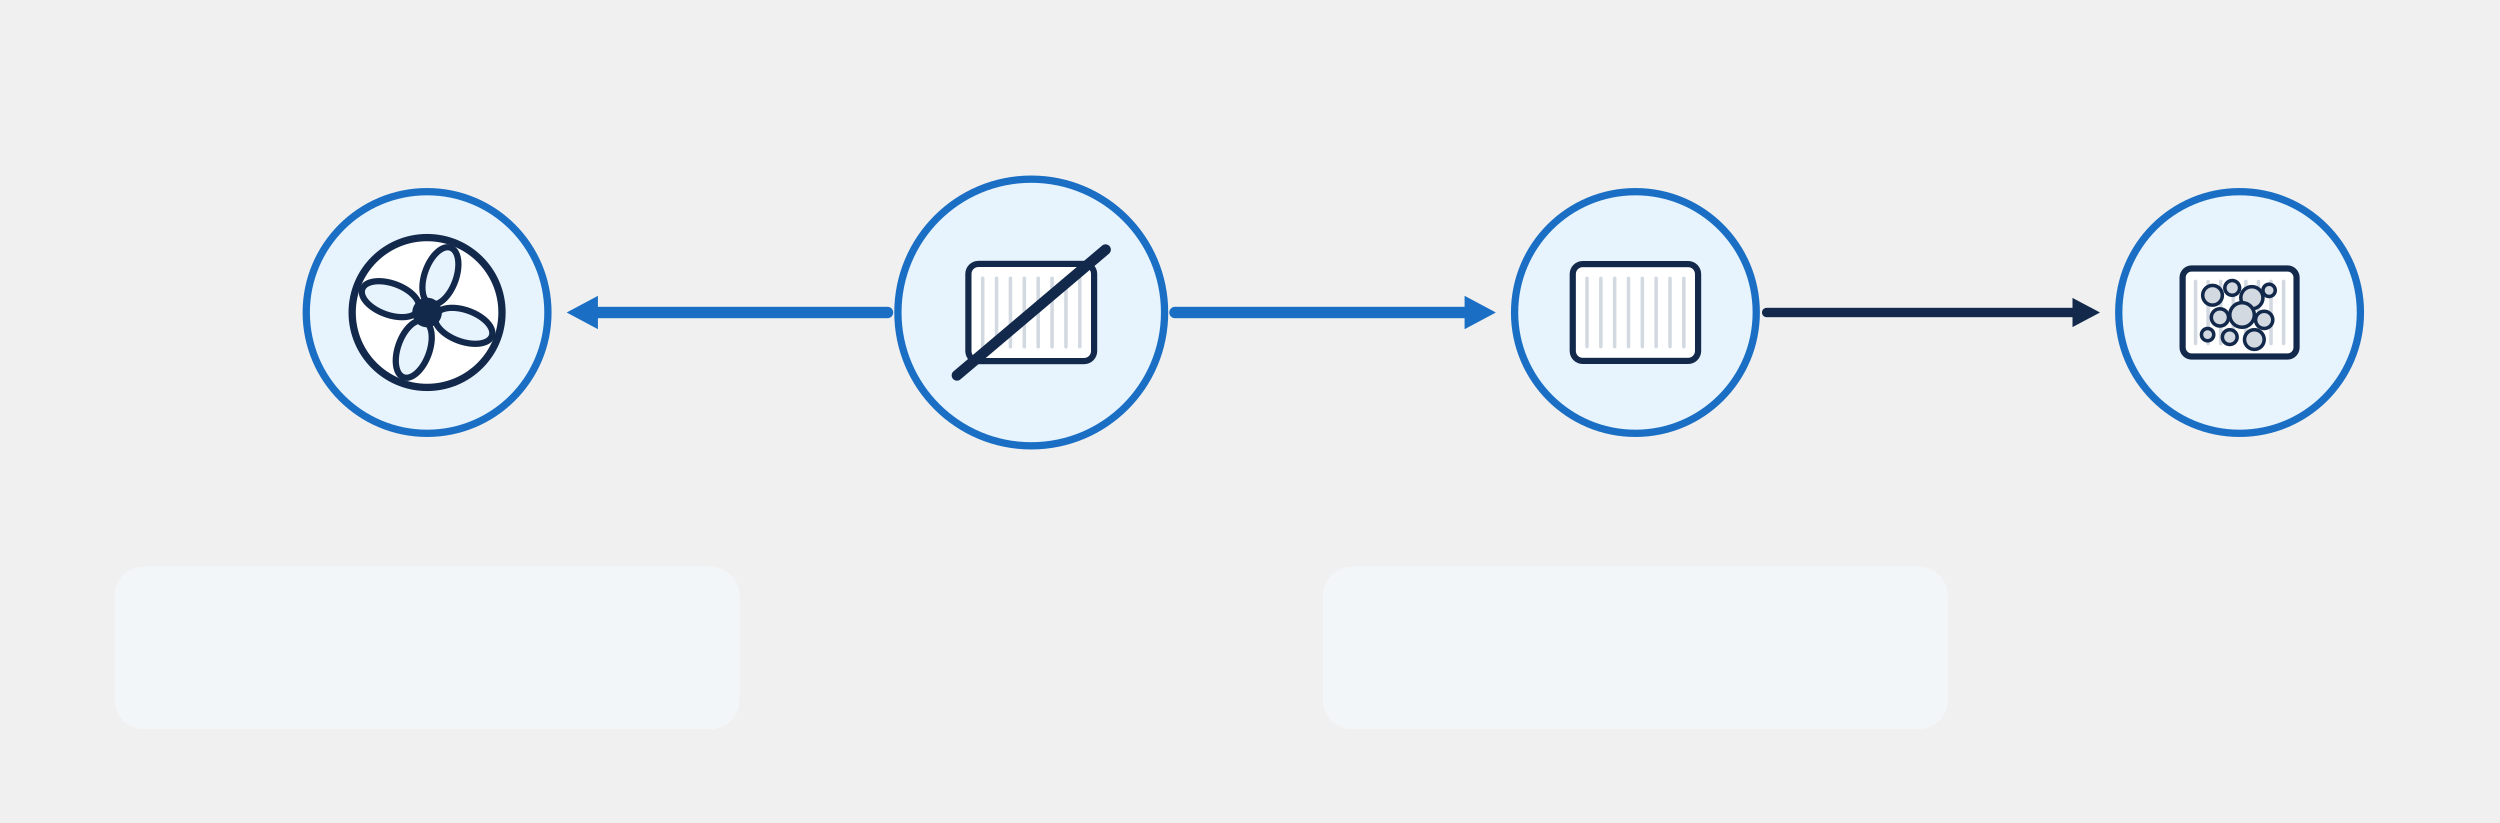
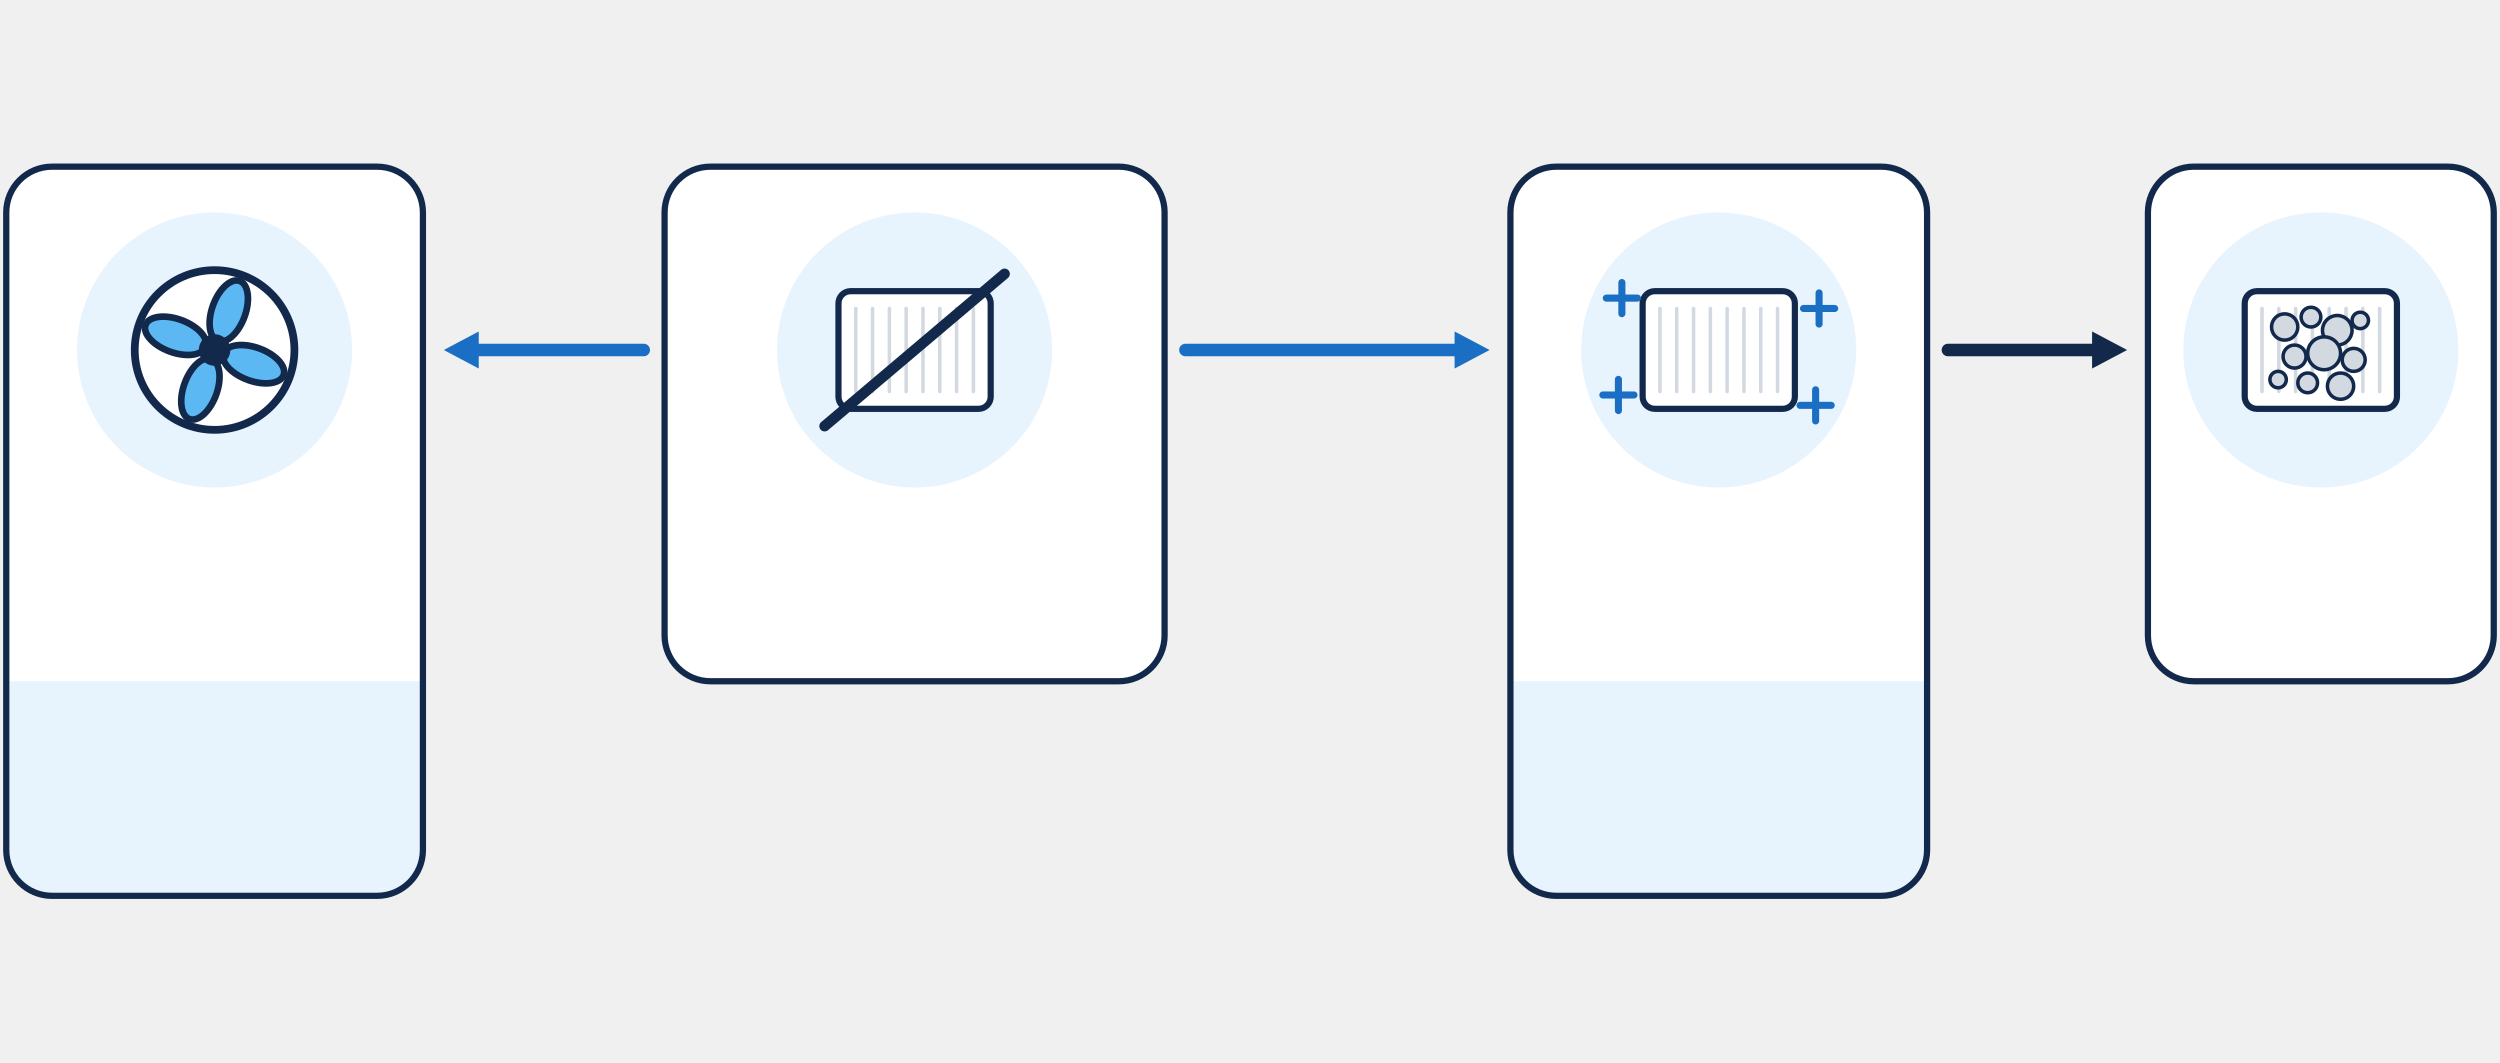
- <svg xmlns="http://www.w3.org/2000/svg" viewBox="0 0 1200 395" width="1200" height="395">
-   <rect x="55" y="272" width="300" height="78" rx="14" ry="14" fill="#F3F6F9" stroke="none" stroke-width="0" stroke-linecap="round" stroke-linejoin="round" />
-   <rect x="635" y="272" width="300" height="78" rx="14" ry="14" fill="#F3F6F9" stroke="none" stroke-width="0" stroke-linecap="round" stroke-linejoin="round" />
-   <path d="M 426.0,150.0 L 283.9,150.0" stroke="#1A6FC4" stroke-width="5.5" fill="none" stroke-linecap="round" stroke-linejoin="round" />
-   <polygon points="272.0,150.0 287.0,142.0 287.0,158.0" fill="#1A6FC4" stroke="none" stroke-width="0" stroke-linecap="round" stroke-linejoin="round" />
-   <path d="M 564.0,150.0 L 706.1,150.0" stroke="#1A6FC4" stroke-width="5.5" fill="none" stroke-linecap="round" stroke-linejoin="round" />
-   <polygon points="718.0,150.0 703.0,158.0 703.0,142.0" fill="#1A6FC4" stroke="none" stroke-width="0" stroke-linecap="round" stroke-linejoin="round" />
-   <path d="M 848.0,150.0 L 997.5,150.0" stroke="#13294B" stroke-width="4.5" fill="none" stroke-linecap="round" stroke-linejoin="round" />
-   <polygon points="1008.0,150.0 994.8,157.0 994.8,143.0" fill="#13294B" stroke="none" stroke-width="0" stroke-linecap="round" stroke-linejoin="round" />
-   <circle cx="205" cy="150" r="58" fill="#E7F3FD" stroke="#1A6FC4" stroke-width="3.5" stroke-linecap="round" stroke-linejoin="round" />
-   <circle cx="205" cy="150" r="35.96" fill="#FFFFFF" stroke="#13294B" stroke-width="3.5" stroke-linecap="round" stroke-linejoin="round" />
-   <ellipse cx="205" cy="131.301" rx="7.552" ry="14.384" fill="#E7F3FD" stroke="#13294B" stroke-width="3" transform="rotate(20.0 205 150)" stroke-linecap="round" stroke-linejoin="round" />
-   <ellipse cx="205" cy="131.301" rx="7.552" ry="14.384" fill="#E7F3FD" stroke="#13294B" stroke-width="3" transform="rotate(110.0 205 150)" stroke-linecap="round" stroke-linejoin="round" />
-   <ellipse cx="205" cy="131.301" rx="7.552" ry="14.384" fill="#E7F3FD" stroke="#13294B" stroke-width="3" transform="rotate(200.0 205 150)" stroke-linecap="round" stroke-linejoin="round" />
-   <ellipse cx="205" cy="131.301" rx="7.552" ry="14.384" fill="#E7F3FD" stroke="#13294B" stroke-width="3" transform="rotate(290.0 205 150)" stroke-linecap="round" stroke-linejoin="round" />
-   <circle cx="205" cy="150" r="6.113" fill="#13294B" stroke="#13294B" stroke-width="2" stroke-linecap="round" stroke-linejoin="round" />
-   <circle cx="495" cy="150" r="64" fill="#E7F3FD" stroke="#1A6FC4" stroke-width="3.5" stroke-linecap="round" stroke-linejoin="round" />
-   <g transform="translate(495 150) scale(0.6857143)">
-     <rect x="-44" y="-34" width="88" height="68" rx="7" ry="7" fill="#FFFFFF" stroke="#13294B" stroke-width="4.34" stroke-linecap="round" stroke-linejoin="round" />
-     <line x1="-34.0" y1="-24" x2="-34.0" y2="24" stroke="#D3D9E1" stroke-width="2.48" fill="none" stroke-linecap="round" stroke-linejoin="round" />
-     <line x1="-24.286" y1="-24" x2="-24.286" y2="24" stroke="#D3D9E1" stroke-width="2.48" fill="none" stroke-linecap="round" stroke-linejoin="round" />
-     <line x1="-14.571" y1="-24" x2="-14.571" y2="24" stroke="#D3D9E1" stroke-width="2.48" fill="none" stroke-linecap="round" stroke-linejoin="round" />
-     <line x1="-4.857" y1="-24" x2="-4.857" y2="24" stroke="#D3D9E1" stroke-width="2.48" fill="none" stroke-linecap="round" stroke-linejoin="round" />
-     <line x1="4.857" y1="-24" x2="4.857" y2="24" stroke="#D3D9E1" stroke-width="2.48" fill="none" stroke-linecap="round" stroke-linejoin="round" />
-     <line x1="14.571" y1="-24" x2="14.571" y2="24" stroke="#D3D9E1" stroke-width="2.48" fill="none" stroke-linecap="round" stroke-linejoin="round" />
-     <line x1="24.286" y1="-24" x2="24.286" y2="24" stroke="#D3D9E1" stroke-width="2.48" fill="none" stroke-linecap="round" stroke-linejoin="round" />
-     <line x1="34.0" y1="-24" x2="34.0" y2="24" stroke="#D3D9E1" stroke-width="2.48" fill="none" stroke-linecap="round" stroke-linejoin="round" />
-     <line x1="-52" y1="44" x2="52" y2="-44" stroke="#13294B" stroke-width="7.44" fill="none" stroke-linecap="round" stroke-linejoin="round" />
+ <svg xmlns="http://www.w3.org/2000/svg" viewBox="0 0 1200 510" width="1200" height="510">
+   <rect x="3.0" y="80" width="200" height="350" rx="22" ry="22" fill="#FFFFFF" stroke="none" stroke-width="0" stroke-linecap="round" stroke-linejoin="round" />
+   <path d="M 3.0,327 L 203.0,327 L 203.0,408 A 22 22 0 0 1 181.0,430 L 25.0,430 A 22 22 0 0 1 3.0,408 Z" stroke="none" stroke-width="0" fill="#E7F3FD" stroke-linecap="round" stroke-linejoin="round" />
+   <rect x="3.0" y="80" width="200" height="350" rx="22" ry="22" fill="none" stroke="#13294B" stroke-width="3" stroke-linecap="round" stroke-linejoin="round" />
+   <circle cx="103" cy="168" r="66" fill="#E7F3FD" stroke="none" stroke-width="0" stroke-linecap="round" stroke-linejoin="round" />
+   <g transform="translate(103 168) scale(1.064516)">
+     <circle cx="0" cy="0" r="36" fill="#FFFFFF" stroke="#13294B" stroke-width="3.50" stroke-linecap="round" stroke-linejoin="round" />
+     <ellipse cx="0" cy="-18.72" rx="7.56" ry="14.4" fill="#5CB8F2" stroke="#13294B" stroke-width="3.00" transform="rotate(20.0 0 0)" stroke-linecap="round" stroke-linejoin="round" />
+     <ellipse cx="0" cy="-18.72" rx="7.56" ry="14.4" fill="#5CB8F2" stroke="#13294B" stroke-width="3.00" transform="rotate(110.0 0 0)" stroke-linecap="round" stroke-linejoin="round" />
+     <ellipse cx="0" cy="-18.72" rx="7.56" ry="14.4" fill="#5CB8F2" stroke="#13294B" stroke-width="3.00" transform="rotate(200.0 0 0)" stroke-linecap="round" stroke-linejoin="round" />
+     <ellipse cx="0" cy="-18.72" rx="7.56" ry="14.4" fill="#5CB8F2" stroke="#13294B" stroke-width="3.00" transform="rotate(290.0 0 0)" stroke-linecap="round" stroke-linejoin="round" />
+     <circle cx="0" cy="0" r="6.12" fill="#13294B" stroke="#13294B" stroke-width="2.00" stroke-linecap="round" stroke-linejoin="round" />
  </g>
-   <circle cx="785" cy="150" r="58" fill="#E7F3FD" stroke="#1A6FC4" stroke-width="3.5" stroke-linecap="round" stroke-linejoin="round" />
-   <g transform="translate(785 150) scale(0.6835714)">
-     <rect x="-44" y="-34" width="88" height="68" rx="7" ry="7" fill="#FFFFFF" stroke="#13294B" stroke-width="4.35" stroke-linecap="round" stroke-linejoin="round" />
-     <line x1="-34.0" y1="-24" x2="-34.0" y2="24" stroke="#D3D9E1" stroke-width="2.49" fill="none" stroke-linecap="round" stroke-linejoin="round" />
-     <line x1="-24.286" y1="-24" x2="-24.286" y2="24" stroke="#D3D9E1" stroke-width="2.49" fill="none" stroke-linecap="round" stroke-linejoin="round" />
-     <line x1="-14.571" y1="-24" x2="-14.571" y2="24" stroke="#D3D9E1" stroke-width="2.49" fill="none" stroke-linecap="round" stroke-linejoin="round" />
-     <line x1="-4.857" y1="-24" x2="-4.857" y2="24" stroke="#D3D9E1" stroke-width="2.49" fill="none" stroke-linecap="round" stroke-linejoin="round" />
-     <line x1="4.857" y1="-24" x2="4.857" y2="24" stroke="#D3D9E1" stroke-width="2.49" fill="none" stroke-linecap="round" stroke-linejoin="round" />
-     <line x1="14.571" y1="-24" x2="14.571" y2="24" stroke="#D3D9E1" stroke-width="2.49" fill="none" stroke-linecap="round" stroke-linejoin="round" />
-     <line x1="24.286" y1="-24" x2="24.286" y2="24" stroke="#D3D9E1" stroke-width="2.49" fill="none" stroke-linecap="round" stroke-linejoin="round" />
-     <line x1="34.0" y1="-24" x2="34.0" y2="24" stroke="#D3D9E1" stroke-width="2.49" fill="none" stroke-linecap="round" stroke-linejoin="round" />
+   <rect x="725.0" y="80" width="200" height="350" rx="22" ry="22" fill="#FFFFFF" stroke="none" stroke-width="0" stroke-linecap="round" stroke-linejoin="round" />
+   <path d="M 725.0,327 L 925.0,327 L 925.0,408 A 22 22 0 0 1 903.0,430 L 747.0,430 A 22 22 0 0 1 725.0,408 Z" stroke="none" stroke-width="0" fill="#E7F3FD" stroke-linecap="round" stroke-linejoin="round" />
+   <rect x="725.0" y="80" width="200" height="350" rx="22" ry="22" fill="none" stroke="#13294B" stroke-width="3" stroke-linecap="round" stroke-linejoin="round" />
+   <circle cx="825" cy="168" r="66" fill="#E7F3FD" stroke="none" stroke-width="0" stroke-linecap="round" stroke-linejoin="round" />
+   <g transform="translate(825 168) scale(0.8303226)">
+     <rect x="-44" y="-34" width="88" height="68" rx="7" ry="7" fill="#FFFFFF" stroke="#13294B" stroke-width="3.58" stroke-linecap="round" stroke-linejoin="round" />
+     <line x1="-34.0" y1="-24" x2="-34.0" y2="24" stroke="#D3D9E1" stroke-width="2.05" fill="none" stroke-linecap="round" stroke-linejoin="round" />
+     <line x1="-24.286" y1="-24" x2="-24.286" y2="24" stroke="#D3D9E1" stroke-width="2.05" fill="none" stroke-linecap="round" stroke-linejoin="round" />
+     <line x1="-14.571" y1="-24" x2="-14.571" y2="24" stroke="#D3D9E1" stroke-width="2.05" fill="none" stroke-linecap="round" stroke-linejoin="round" />
+     <line x1="-4.857" y1="-24" x2="-4.857" y2="24" stroke="#D3D9E1" stroke-width="2.05" fill="none" stroke-linecap="round" stroke-linejoin="round" />
+     <line x1="4.857" y1="-24" x2="4.857" y2="24" stroke="#D3D9E1" stroke-width="2.05" fill="none" stroke-linecap="round" stroke-linejoin="round" />
+     <line x1="14.571" y1="-24" x2="14.571" y2="24" stroke="#D3D9E1" stroke-width="2.05" fill="none" stroke-linecap="round" stroke-linejoin="round" />
+     <line x1="24.286" y1="-24" x2="24.286" y2="24" stroke="#D3D9E1" stroke-width="2.05" fill="none" stroke-linecap="round" stroke-linejoin="round" />
+     <line x1="34.0" y1="-24" x2="34.0" y2="24" stroke="#D3D9E1" stroke-width="2.05" fill="none" stroke-linecap="round" stroke-linejoin="round" />
+     <path d="M -56,-39 L -56,-21 M -65,-30 L -47,-30" stroke="#1A6FC4" stroke-width="4.09" fill="none" stroke-linecap="round" stroke-linejoin="round" />
+     <path d="M 58,-33 L 58,-15 M 49,-24 L 67,-24" stroke="#1A6FC4" stroke-width="4.09" fill="none" stroke-linecap="round" stroke-linejoin="round" />
+     <path d="M -58,17 L -58,35 M -67,26 L -49,26" stroke="#1A6FC4" stroke-width="4.09" fill="none" stroke-linecap="round" stroke-linejoin="round" />
+     <path d="M 56,23 L 56,41 M 47,32 L 65,32" stroke="#1A6FC4" stroke-width="4.09" fill="none" stroke-linecap="round" stroke-linejoin="round" />
  </g>
-   <circle cx="1075" cy="150" r="58" fill="#E7F3FD" stroke="#1A6FC4" stroke-width="3.5" stroke-linecap="round" stroke-linejoin="round" />
-   <g transform="translate(1075 150) scale(0.6214286)">
-     <rect x="-44" y="-34" width="88" height="68" rx="7" ry="7" fill="#FFFFFF" stroke="#13294B" stroke-width="4.79" stroke-linecap="round" stroke-linejoin="round" />
-     <line x1="-34.0" y1="-24" x2="-34.0" y2="24" stroke="#D3D9E1" stroke-width="2.74" fill="none" stroke-linecap="round" stroke-linejoin="round" />
-     <line x1="-24.286" y1="-24" x2="-24.286" y2="24" stroke="#D3D9E1" stroke-width="2.74" fill="none" stroke-linecap="round" stroke-linejoin="round" />
-     <line x1="-14.571" y1="-24" x2="-14.571" y2="24" stroke="#D3D9E1" stroke-width="2.74" fill="none" stroke-linecap="round" stroke-linejoin="round" />
-     <line x1="-4.857" y1="-24" x2="-4.857" y2="24" stroke="#D3D9E1" stroke-width="2.74" fill="none" stroke-linecap="round" stroke-linejoin="round" />
-     <line x1="4.857" y1="-24" x2="4.857" y2="24" stroke="#D3D9E1" stroke-width="2.74" fill="none" stroke-linecap="round" stroke-linejoin="round" />
-     <line x1="14.571" y1="-24" x2="14.571" y2="24" stroke="#D3D9E1" stroke-width="2.74" fill="none" stroke-linecap="round" stroke-linejoin="round" />
-     <line x1="24.286" y1="-24" x2="24.286" y2="24" stroke="#D3D9E1" stroke-width="2.74" fill="none" stroke-linecap="round" stroke-linejoin="round" />
-     <line x1="34.0" y1="-24" x2="34.0" y2="24" stroke="#D3D9E1" stroke-width="2.74" fill="none" stroke-linecap="round" stroke-linejoin="round" />
-     <circle cx="-20.9" cy="-13.3" r="7.6" fill="#D3D9E1" stroke="#13294B" stroke-width="2.74" stroke-linecap="round" stroke-linejoin="round" />
-     <circle cx="-5.7" cy="-19.0" r="5.7" fill="#D3D9E1" stroke="#13294B" stroke-width="2.74" stroke-linecap="round" stroke-linejoin="round" />
-     <circle cx="9.5" cy="-11.4" r="8.55" fill="#D3D9E1" stroke="#13294B" stroke-width="2.74" stroke-linecap="round" stroke-linejoin="round" />
-     <circle cx="22.8" cy="-17.1" r="4.75" fill="#D3D9E1" stroke="#13294B" stroke-width="2.74" stroke-linecap="round" stroke-linejoin="round" />
-     <circle cx="-15.2" cy="3.8" r="6.65" fill="#D3D9E1" stroke="#13294B" stroke-width="2.74" stroke-linecap="round" stroke-linejoin="round" />
-     <circle cx="1.9" cy="1.9" r="9.5" fill="#D3D9E1" stroke="#13294B" stroke-width="2.74" stroke-linecap="round" stroke-linejoin="round" />
-     <circle cx="19.0" cy="5.7" r="6.65" fill="#D3D9E1" stroke="#13294B" stroke-width="2.74" stroke-linecap="round" stroke-linejoin="round" />
-     <circle cx="-7.6" cy="19.0" r="5.7" fill="#D3D9E1" stroke="#13294B" stroke-width="2.74" stroke-linecap="round" stroke-linejoin="round" />
-     <circle cx="11.4" cy="20.9" r="7.6" fill="#D3D9E1" stroke="#13294B" stroke-width="2.74" stroke-linecap="round" stroke-linejoin="round" />
-     <circle cx="-24.7" cy="17.1" r="4.75" fill="#D3D9E1" stroke="#13294B" stroke-width="2.74" stroke-linecap="round" stroke-linejoin="round" />
+   <rect x="319.0" y="80" width="240" height="247" rx="22" ry="22" fill="#FFFFFF" stroke="#13294B" stroke-width="3" stroke-linecap="round" stroke-linejoin="round" />
+   <circle cx="439" cy="168" r="66" fill="#E7F3FD" stroke="none" stroke-width="0" stroke-linecap="round" stroke-linejoin="round" />
+   <g transform="translate(439 168) scale(0.8303226)">
+     <rect x="-44" y="-34" width="88" height="68" rx="7" ry="7" fill="#FFFFFF" stroke="#13294B" stroke-width="3.58" stroke-linecap="round" stroke-linejoin="round" />
+     <line x1="-34.0" y1="-24" x2="-34.0" y2="24" stroke="#D3D9E1" stroke-width="2.05" fill="none" stroke-linecap="round" stroke-linejoin="round" />
+     <line x1="-24.286" y1="-24" x2="-24.286" y2="24" stroke="#D3D9E1" stroke-width="2.05" fill="none" stroke-linecap="round" stroke-linejoin="round" />
+     <line x1="-14.571" y1="-24" x2="-14.571" y2="24" stroke="#D3D9E1" stroke-width="2.05" fill="none" stroke-linecap="round" stroke-linejoin="round" />
+     <line x1="-4.857" y1="-24" x2="-4.857" y2="24" stroke="#D3D9E1" stroke-width="2.05" fill="none" stroke-linecap="round" stroke-linejoin="round" />
+     <line x1="4.857" y1="-24" x2="4.857" y2="24" stroke="#D3D9E1" stroke-width="2.05" fill="none" stroke-linecap="round" stroke-linejoin="round" />
+     <line x1="14.571" y1="-24" x2="14.571" y2="24" stroke="#D3D9E1" stroke-width="2.05" fill="none" stroke-linecap="round" stroke-linejoin="round" />
+     <line x1="24.286" y1="-24" x2="24.286" y2="24" stroke="#D3D9E1" stroke-width="2.05" fill="none" stroke-linecap="round" stroke-linejoin="round" />
+     <line x1="34.0" y1="-24" x2="34.0" y2="24" stroke="#D3D9E1" stroke-width="2.05" fill="none" stroke-linecap="round" stroke-linejoin="round" />
+     <line x1="-52" y1="44" x2="52" y2="-44" stroke="#13294B" stroke-width="6.14" fill="none" stroke-linecap="round" stroke-linejoin="round" />
  </g>
+   <rect x="1031.0" y="80" width="166" height="247" rx="22" ry="22" fill="#FFFFFF" stroke="#13294B" stroke-width="3" stroke-linecap="round" stroke-linejoin="round" />
+   <circle cx="1114" cy="168" r="66" fill="#E7F3FD" stroke="none" stroke-width="0" stroke-linecap="round" stroke-linejoin="round" />
+   <g transform="translate(1114 168) scale(0.8303226)">
+     <rect x="-44" y="-34" width="88" height="68" rx="7" ry="7" fill="#FFFFFF" stroke="#13294B" stroke-width="3.58" stroke-linecap="round" stroke-linejoin="round" />
+     <line x1="-34.0" y1="-24" x2="-34.0" y2="24" stroke="#D3D9E1" stroke-width="2.05" fill="none" stroke-linecap="round" stroke-linejoin="round" />
+     <line x1="-24.286" y1="-24" x2="-24.286" y2="24" stroke="#D3D9E1" stroke-width="2.05" fill="none" stroke-linecap="round" stroke-linejoin="round" />
+     <line x1="-14.571" y1="-24" x2="-14.571" y2="24" stroke="#D3D9E1" stroke-width="2.05" fill="none" stroke-linecap="round" stroke-linejoin="round" />
+     <line x1="-4.857" y1="-24" x2="-4.857" y2="24" stroke="#D3D9E1" stroke-width="2.05" fill="none" stroke-linecap="round" stroke-linejoin="round" />
+     <line x1="4.857" y1="-24" x2="4.857" y2="24" stroke="#D3D9E1" stroke-width="2.05" fill="none" stroke-linecap="round" stroke-linejoin="round" />
+     <line x1="14.571" y1="-24" x2="14.571" y2="24" stroke="#D3D9E1" stroke-width="2.05" fill="none" stroke-linecap="round" stroke-linejoin="round" />
+     <line x1="24.286" y1="-24" x2="24.286" y2="24" stroke="#D3D9E1" stroke-width="2.05" fill="none" stroke-linecap="round" stroke-linejoin="round" />
+     <line x1="34.0" y1="-24" x2="34.0" y2="24" stroke="#D3D9E1" stroke-width="2.05" fill="none" stroke-linecap="round" stroke-linejoin="round" />
+     <circle cx="-20.9" cy="-13.3" r="7.6" fill="#D3D9E1" stroke="#13294B" stroke-width="2.05" stroke-linecap="round" stroke-linejoin="round" />
+     <circle cx="-5.7" cy="-19.0" r="5.7" fill="#D3D9E1" stroke="#13294B" stroke-width="2.05" stroke-linecap="round" stroke-linejoin="round" />
+     <circle cx="9.5" cy="-11.4" r="8.55" fill="#D3D9E1" stroke="#13294B" stroke-width="2.05" stroke-linecap="round" stroke-linejoin="round" />
+     <circle cx="22.8" cy="-17.1" r="4.75" fill="#D3D9E1" stroke="#13294B" stroke-width="2.05" stroke-linecap="round" stroke-linejoin="round" />
+     <circle cx="-15.2" cy="3.8" r="6.65" fill="#D3D9E1" stroke="#13294B" stroke-width="2.05" stroke-linecap="round" stroke-linejoin="round" />
+     <circle cx="1.9" cy="1.9" r="9.5" fill="#D3D9E1" stroke="#13294B" stroke-width="2.05" stroke-linecap="round" stroke-linejoin="round" />
+     <circle cx="19.0" cy="5.7" r="6.65" fill="#D3D9E1" stroke="#13294B" stroke-width="2.05" stroke-linecap="round" stroke-linejoin="round" />
+     <circle cx="-7.6" cy="19.0" r="5.7" fill="#D3D9E1" stroke="#13294B" stroke-width="2.05" stroke-linecap="round" stroke-linejoin="round" />
+     <circle cx="11.4" cy="20.9" r="7.6" fill="#D3D9E1" stroke="#13294B" stroke-width="2.05" stroke-linecap="round" stroke-linejoin="round" />
+     <circle cx="-24.7" cy="17.1" r="4.75" fill="#D3D9E1" stroke="#13294B" stroke-width="2.05" stroke-linecap="round" stroke-linejoin="round" />
+   </g>
+   <path d="M 309.0,168.0 L 226.3,168.0" stroke="#1A6FC4" stroke-width="6" fill="none" stroke-linecap="round" stroke-linejoin="round" />
+   <polygon points="213.0,168.0 229.8,159.1 229.8,176.9" fill="#1A6FC4" stroke="none" stroke-width="0" stroke-linecap="round" stroke-linejoin="round" />
+   <path d="M 569.0,168.0 L 701.7,168.0" stroke="#1A6FC4" stroke-width="6" fill="none" stroke-linecap="round" stroke-linejoin="round" />
+   <polygon points="715.0,168.0 698.2,176.9 698.2,159.1" fill="#1A6FC4" stroke="none" stroke-width="0" stroke-linecap="round" stroke-linejoin="round" />
+   <path d="M 935.0,168.0 L 1007.7,168.0" stroke="#13294B" stroke-width="6" fill="none" stroke-linecap="round" stroke-linejoin="round" />
+   <polygon points="1021.0,168.0 1004.2,176.9 1004.2,159.1" fill="#13294B" stroke="none" stroke-width="0" stroke-linecap="round" stroke-linejoin="round" />
</svg>
